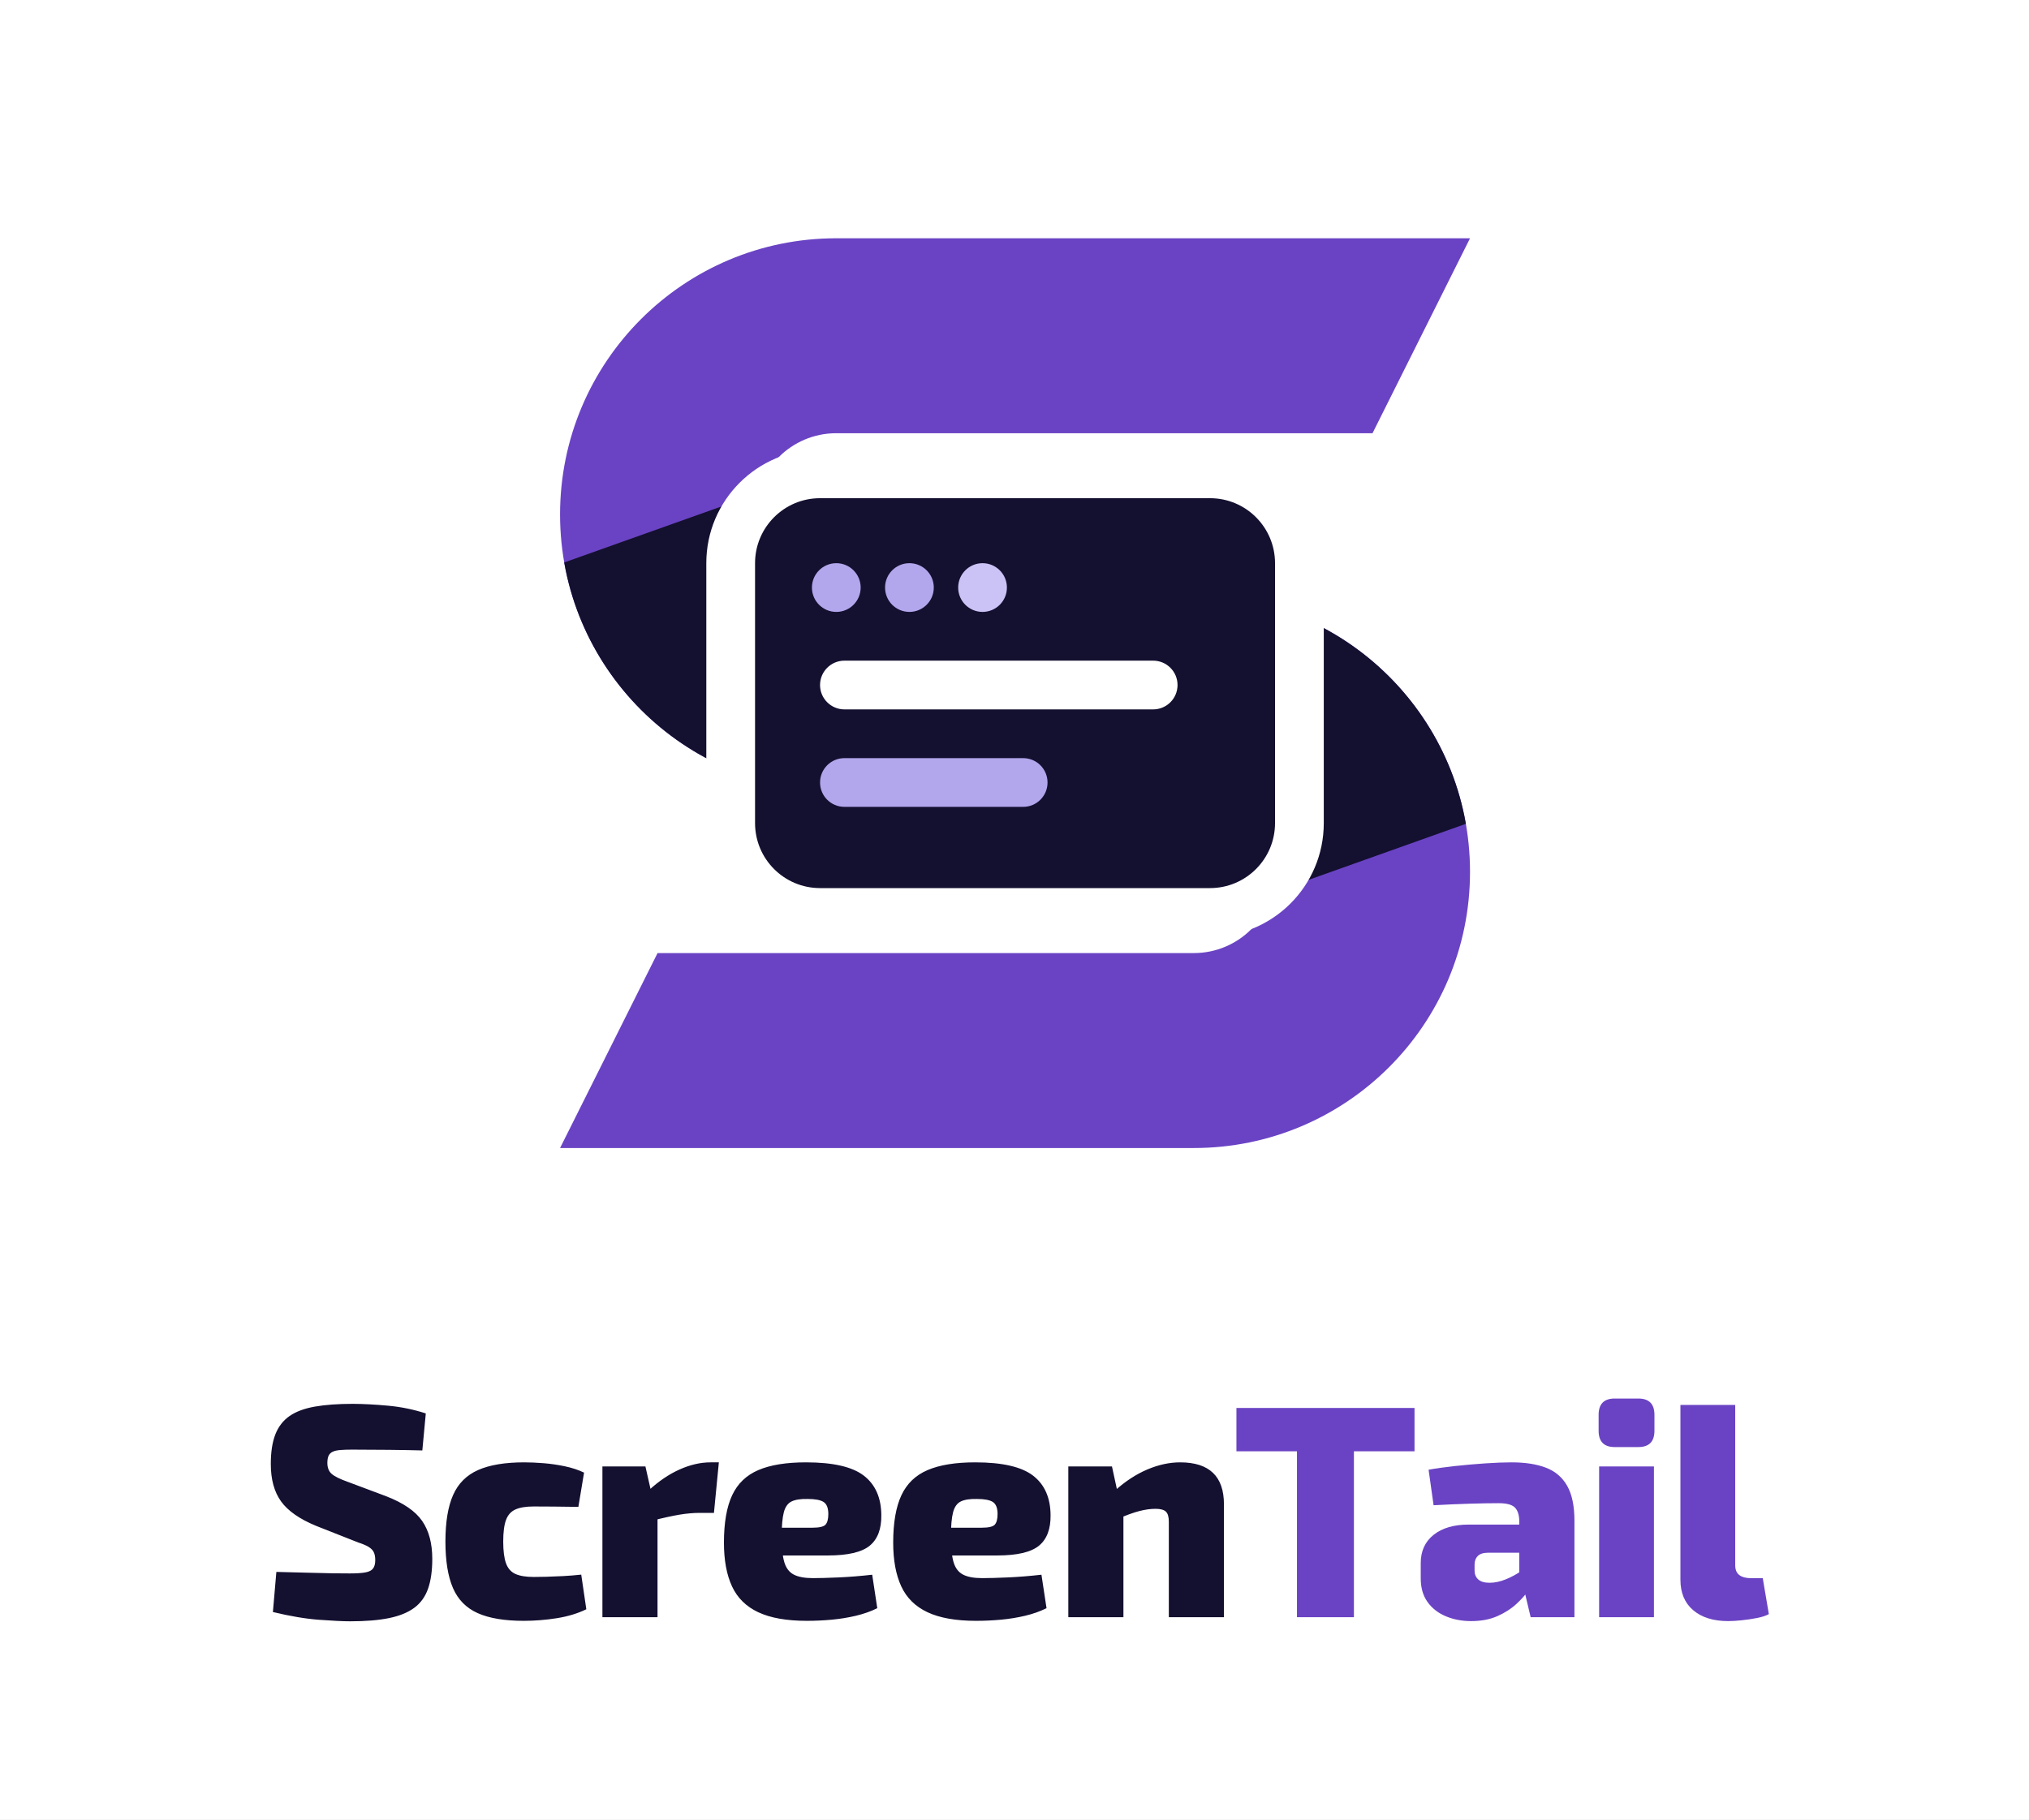
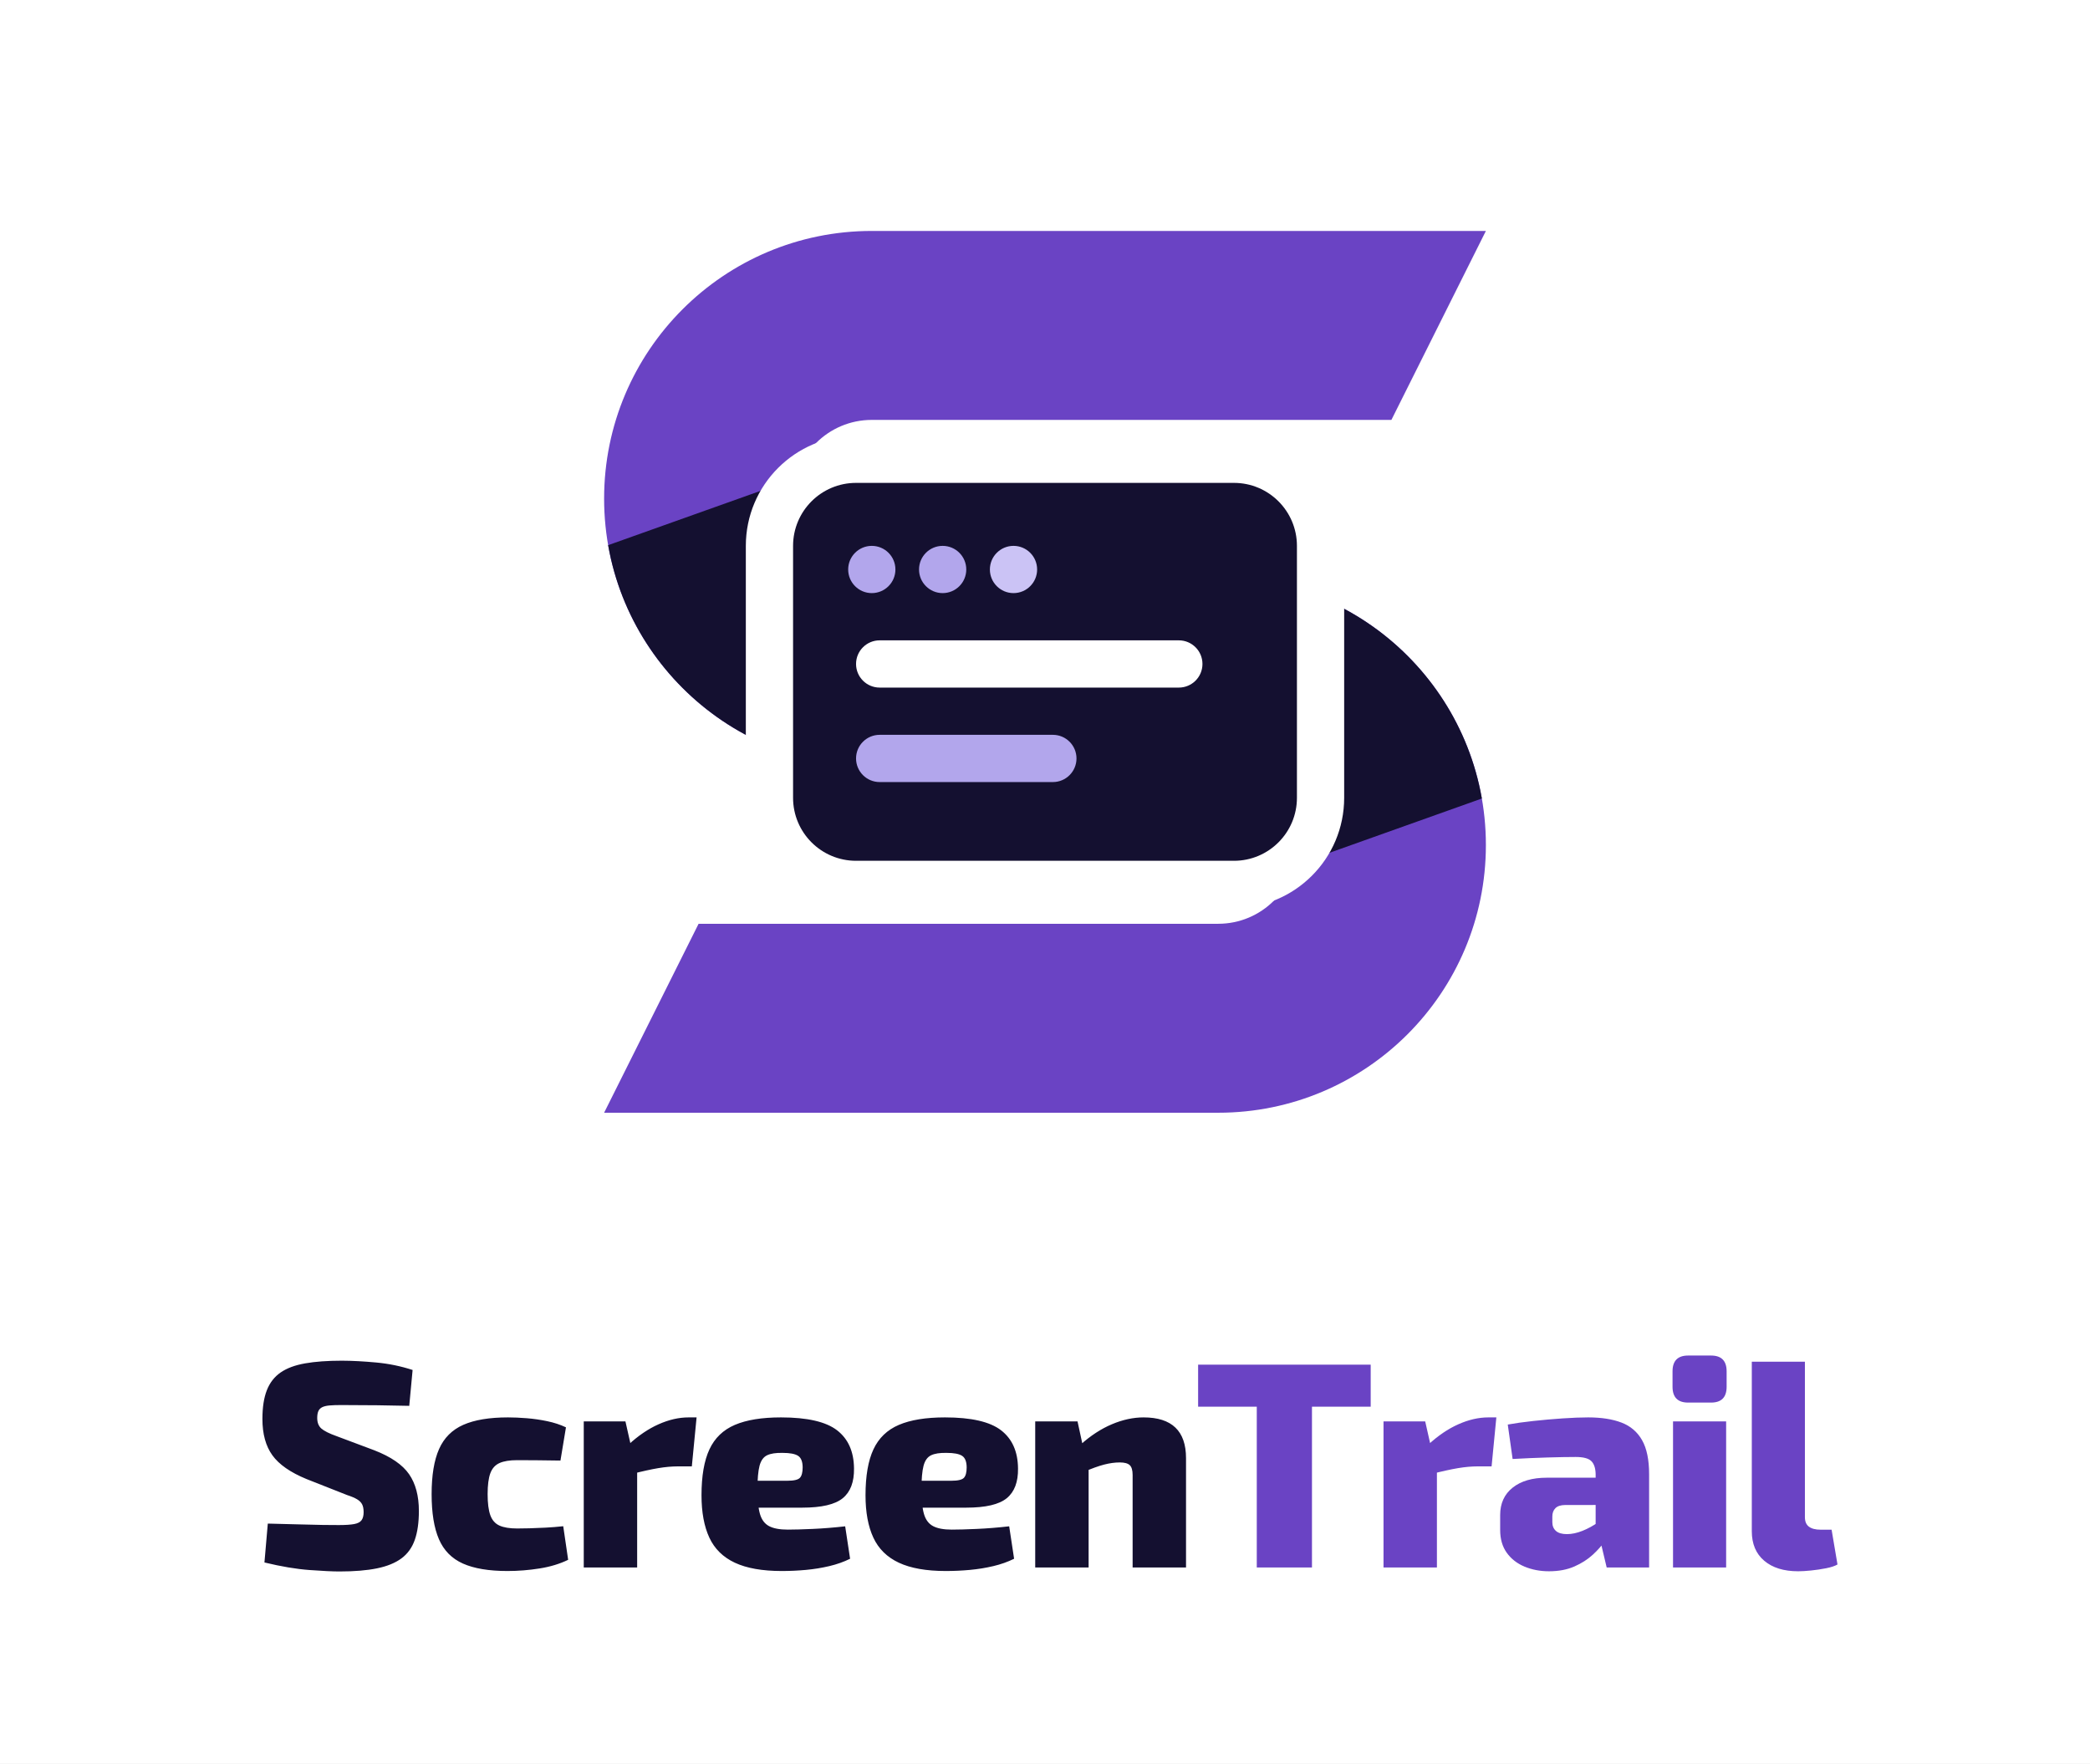
- <svg xmlns="http://www.w3.org/2000/svg" viewBox="0 0 187.3 168" role="img" aria-label="ScreenTrail logo, stacked, on white">
+ <svg xmlns="http://www.w3.org/2000/svg" viewBox="0 0 199.1 168" role="img" aria-label="ScreenTrail logo, stacked, on white">
  <defs>
    <mask id="klvw" maskUnits="userSpaceOnUse" x="-4" y="-4" width="72" height="72">
      <rect x="-4" y="-4" width="72" height="72" fill="#fff" />
      <rect x="13" y="17" width="38" height="30" rx="7" fill="#000" />
    </mask>
    <clipPath id="ulvw">
      <path d="M16.17 19.71 L-10.04 29.05 L-8 64 L44 64 L44 19.71 Z" />
    </clipPath>
  </defs>
-   <rect width="187.3" height="168" fill="#FFFFFF" />
-   <g transform="translate(45.7 16) scale(1.5)">
+   <rect width="199.1" height="168" fill="#FFFFFF" />
+   <g transform="translate(51.55 16) scale(1.5)">
    <g mask="url(#klvw)">
      <g>
        <path d="M60 4 L54 16 H21 A5 5 0 0 0 21 26 H32 V38 H21 A17 17 0 0 1 21 4 Z" fill="#6A43C4" />
        <path d="M60 4 L54 16 H21 A5 5 0 0 0 21 26 H32 V38 H21 A17 17 0 0 1 21 4 Z" fill="#141030" clip-path="url(#ulvw)" />
      </g>
      <g transform="rotate(180 32 32)">
        <path d="M60 4 L54 16 H21 A5 5 0 0 0 21 26 H32 V38 H21 A17 17 0 0 1 21 4 Z" fill="#6A43C4" />
        <path d="M60 4 L54 16 H21 A5 5 0 0 0 21 26 H32 V38 H21 A17 17 0 0 1 21 4 Z" fill="#141030" clip-path="url(#ulvw)" />
      </g>
    </g>
    <rect x="16" y="20" width="32" height="24" rx="4" fill="#141030" />
    <circle cx="21.0" cy="25.5" r="1.5" fill="#B2A6EC" />
    <circle cx="25.5" cy="25.5" r="1.5" fill="#B2A6EC" />
    <circle cx="30.0" cy="25.5" r="1.5" fill="#CBC3F5" />
    <rect x="20" y="30" width="22" height="3" rx="1.5" fill="#FFFFFF" />
    <rect x="20" y="36" width="14" height="3" rx="1.5" fill="#B2A6EC" />
  </g>
  <g transform="translate(24.0 149.32) scale(0.028)">
    <path d="M306.07 -703.547Q358.938 -703.32 422.926 -697.387Q486.914 -691.453 546.648 -671.945L535.234 -549.938Q490.688 -551.164 427.473 -551.891Q364.258 -552.617 303.109 -552.617Q280.031 -552.617 264.359 -551.277Q248.688 -549.938 239.422 -545.465Q230.156 -540.992 226.137 -532.254Q222.117 -523.516 222.117 -508.719Q222.117 -484.977 236.43 -472.531Q250.742 -460.086 288.234 -446.766L416.633 -398.617Q501.273 -365.695 534.641 -317.422Q568.008 -269.148 568.008 -192.242Q568.008 -133.789 554.121 -94.082Q540.234 -54.375 508.754 -31.008Q477.273 -7.641 425.539 2.953Q373.805 13.547 297.562 13.547Q262.789 13.547 195.527 8.613Q128.266 3.68 42.57 -17.055L53.984 -149.344Q113.758 -148.117 160.586 -146.617Q207.414 -145.117 241.535 -144.73Q275.656 -144.344 295.922 -144.344Q329.586 -144.344 347.711 -147.703Q365.836 -151.062 372.922 -160.754Q380.008 -170.445 380.008 -188.055Q380.008 -204.852 374.875 -214.863Q369.742 -224.875 357.59 -232.121Q345.438 -239.367 323.945 -246.367L185.586 -300.93Q103.625 -334.625 69.645 -381.625Q35.664 -428.625 35.664 -505.305Q35.664 -564.531 50.711 -602.965Q65.758 -641.398 97.512 -663.379Q129.266 -685.359 180.934 -694.453Q232.602 -703.547 306.07 -703.547ZM871.188 -510.602Q900.148 -510.602 934.883 -507.828Q969.617 -505.055 1004.691 -497.734Q1039.766 -490.414 1068.406 -476.773L1049.672 -363.766Q1005.07 -364.445 968.957 -364.785Q932.844 -365.125 902.203 -365.125Q864.312 -365.125 842.301 -355.312Q820.289 -345.5 811.09 -320.582Q801.891 -295.664 801.891 -249.414Q801.891 -203.164 811.09 -177.746Q820.289 -152.328 842.301 -142.516Q864.312 -132.703 902.203 -132.703Q918.75 -132.703 943.91 -133.316Q969.07 -133.93 999.277 -135.543Q1029.484 -137.156 1059.125 -140.383L1075.859 -26.148Q1033.445 -5.414 978.73 3.293Q924.016 12.0 869.414 12.0Q774.586 12.0 717.785 -13.387Q660.984 -38.773 636.164 -96.32Q611.344 -153.867 611.344 -249.414Q611.344 -345.734 636.664 -402.895Q661.984 -460.055 719.172 -485.328Q776.359 -510.602 871.188 -510.602ZM1270.727 -497.055 1293.328 -397.094 1310.609 -384.414V0.0H1128.93V-497.055ZM1512.82 -510.602 1496.633 -343.977H1449.297Q1418.672 -343.977 1383.02 -338.078Q1347.367 -332.18 1291.555 -317.969L1280.688 -417.375Q1330.82 -463.695 1383.387 -487.148Q1435.953 -510.602 1485.406 -510.602ZM1799.977 -510.602Q1933.953 -510.602 1990.801 -466.734Q2047.648 -422.867 2048.422 -336.906Q2049.422 -268.039 2010.207 -235.793Q1970.992 -203.547 1872.094 -203.547H1599.695V-295.07H1821.477Q1855.25 -295.07 1864.477 -305.195Q1873.703 -315.32 1873.703 -340.773Q1873.477 -369.984 1858.078 -379.93Q1842.68 -389.875 1805.523 -389.875Q1771.086 -390.648 1752.574 -381.723Q1734.062 -372.797 1726.977 -345.898Q1719.891 -319.0 1719.891 -264.695Q1719.891 -211.445 1728.43 -182.047Q1736.969 -152.648 1759.367 -140.742Q1781.766 -128.836 1823.07 -128.836Q1855.109 -128.836 1907.797 -131.176Q1960.484 -133.516 2018.367 -140.062L2035.102 -29.695Q2002.82 -13.734 1964.293 -4.641Q1925.766 4.453 1884.852 8.227Q1843.938 12.0 1802.789 12.0Q1703.32 12.0 1643.039 -16.207Q1582.758 -44.414 1556.164 -101.688Q1529.57 -158.961 1529.57 -245.773Q1529.57 -344.094 1556.551 -401.914Q1583.531 -459.734 1643.086 -485.168Q1702.641 -510.602 1799.977 -510.602ZM2357.977 -510.602Q2491.953 -510.602 2548.801 -466.734Q2605.648 -422.867 2606.422 -336.906Q2607.422 -268.039 2568.207 -235.793Q2528.992 -203.547 2430.094 -203.547H2157.695V-295.07H2379.477Q2413.25 -295.07 2422.477 -305.195Q2431.703 -315.32 2431.703 -340.773Q2431.477 -369.984 2416.078 -379.93Q2400.68 -389.875 2363.523 -389.875Q2329.086 -390.648 2310.574 -381.723Q2292.062 -372.797 2284.977 -345.898Q2277.891 -319.0 2277.891 -264.695Q2277.891 -211.445 2286.43 -182.047Q2294.969 -152.648 2317.367 -140.742Q2339.766 -128.836 2381.07 -128.836Q2413.109 -128.836 2465.797 -131.176Q2518.484 -133.516 2576.367 -140.062L2593.102 -29.695Q2560.82 -13.734 2522.293 -4.641Q2483.766 4.453 2442.852 8.227Q2401.938 12.0 2360.789 12.0Q2261.32 12.0 2201.039 -16.207Q2140.758 -44.414 2114.164 -101.688Q2087.57 -158.961 2087.57 -245.773Q2087.57 -344.094 2114.551 -401.914Q2141.531 -459.734 2201.086 -485.168Q2260.641 -510.602 2357.977 -510.602ZM3033.633 -510.602Q3178.008 -510.602 3178.008 -371.961V0.0H2996.328V-314.703Q2996.328 -338.953 2986.516 -348.172Q2976.703 -357.391 2952.625 -357.391Q2927.734 -357.391 2899.363 -350.086Q2870.992 -342.781 2827.555 -324.117L2818.914 -417.602Q2870.5 -463.922 2925.727 -487.262Q2980.953 -510.602 3033.633 -510.602ZM2808.859 -497.055 2830.555 -397.094 2846.609 -384.414V0.0H2664.93V-497.055Z" fill="#141030" />
-     <path transform="translate(3206 0)" d="M400.516 -690.0V0.0H212.742V-690.0ZM600.312 -690.0V-547.031H13.172V-690.0ZM920.336 -510.602Q987.484 -510.602 1033.492 -493.008Q1079.5 -475.414 1103.527 -433.293Q1127.555 -391.172 1127.555 -317.477V0.0H983.211L957.836 -106.773L945.648 -124.734V-318.25Q944.875 -348.555 930.562 -362.254Q916.25 -375.953 877.586 -375.953Q838.812 -375.953 782.086 -374.273Q725.359 -372.594 663.172 -369.141L646.664 -486.281Q683.758 -493.055 733.539 -498.441Q783.32 -503.828 833.055 -507.215Q882.789 -510.602 920.336 -510.602ZM1055.844 -305.414 1054.844 -212.797 841.953 -212.57Q819.328 -212.344 808.809 -201.805Q798.289 -191.266 798.289 -173.414V-154.016Q798.289 -135.352 810.488 -124.426Q822.688 -113.5 847.992 -113.5Q872.898 -113.5 901.051 -124.773Q929.203 -136.047 955.922 -154.953Q982.641 -173.859 1002.586 -196.258V-132.484Q994.68 -116.164 978.434 -91.863Q962.188 -67.562 936.008 -43.488Q909.828 -19.414 873.008 -3.273Q836.188 12.867 786.906 12.867Q741.586 12.867 703.559 -3.02Q665.531 -18.906 643.164 -50.18Q620.797 -81.453 620.797 -127.773V-178.453Q620.797 -237.773 663.258 -271.594Q705.719 -305.414 779.0 -305.414ZM1389.609 -497.055V0.0H1208.93V-497.055ZM1338.219 -721.07Q1391.289 -721.07 1391.289 -667.227V-614.867Q1391.289 -561.023 1338.219 -561.023H1260.32Q1207.25 -561.023 1207.25 -614.867V-667.227Q1207.25 -721.07 1260.32 -721.07ZM1657.609 -700.0V-171.125Q1657.609 -149.18 1671.242 -138.867Q1684.875 -128.555 1711.461 -128.555H1748.406L1768.461 -10.188Q1754.82 -2.32 1729.812 2.613Q1704.805 7.547 1678.797 10.207Q1652.789 12.867 1634.602 12.867Q1561.266 12.867 1519.098 -23.0Q1476.93 -58.867 1476.93 -123.508V-700.0Z" fill="#6A43C4" />
+     <path transform="translate(3206 0)" d="M400.516 -690.0V0.0H212.742V-690.0ZM600.312 -690.0V-547.031H13.172V-690.0ZM785.727 -497.055 808.328 -397.094 825.609 -384.414V0.0H643.93V-497.055ZM1027.82 -510.602 1011.633 -343.977H964.297Q933.672 -343.977 898.02 -338.078Q862.367 -332.18 806.555 -317.969L795.688 -417.375Q845.82 -463.695 898.387 -487.148Q950.953 -510.602 1000.406 -510.602ZM1340.336 -510.602Q1407.484 -510.602 1453.492 -493.008Q1499.5 -475.414 1523.527 -433.293Q1547.555 -391.172 1547.555 -317.477V0.0H1403.211L1377.836 -106.773L1365.648 -124.734V-318.25Q1364.875 -348.555 1350.562 -362.254Q1336.25 -375.953 1297.586 -375.953Q1258.812 -375.953 1202.086 -374.273Q1145.359 -372.594 1083.172 -369.141L1066.664 -486.281Q1103.758 -493.055 1153.539 -498.441Q1203.32 -503.828 1253.055 -507.215Q1302.789 -510.602 1340.336 -510.602ZM1475.844 -305.414 1474.844 -212.797 1261.953 -212.57Q1239.328 -212.344 1228.809 -201.805Q1218.289 -191.266 1218.289 -173.414V-154.016Q1218.289 -135.352 1230.488 -124.426Q1242.688 -113.5 1267.992 -113.5Q1292.898 -113.5 1321.051 -124.773Q1349.203 -136.047 1375.922 -154.953Q1402.641 -173.859 1422.586 -196.258V-132.484Q1414.68 -116.164 1398.434 -91.863Q1382.188 -67.562 1356.008 -43.488Q1329.828 -19.414 1293.008 -3.273Q1256.188 12.867 1206.906 12.867Q1161.586 12.867 1123.559 -3.02Q1085.531 -18.906 1063.164 -50.18Q1040.797 -81.453 1040.797 -127.773V-178.453Q1040.797 -237.773 1083.258 -271.594Q1125.719 -305.414 1199.0 -305.414ZM1809.609 -497.055V0.0H1628.93V-497.055ZM1758.219 -721.07Q1811.289 -721.07 1811.289 -667.227V-614.867Q1811.289 -561.023 1758.219 -561.023H1680.32Q1627.25 -561.023 1627.25 -614.867V-667.227Q1627.25 -721.07 1680.32 -721.07ZM2077.609 -700.0V-171.125Q2077.609 -149.18 2091.242 -138.867Q2104.875 -128.555 2131.461 -128.555H2168.406L2188.461 -10.188Q2174.82 -2.32 2149.812 2.613Q2124.805 7.547 2098.797 10.207Q2072.789 12.867 2054.602 12.867Q1981.266 12.867 1939.098 -23.0Q1896.93 -58.867 1896.93 -123.508V-700.0Z" fill="#6A43C4" />
  </g>
</svg>
